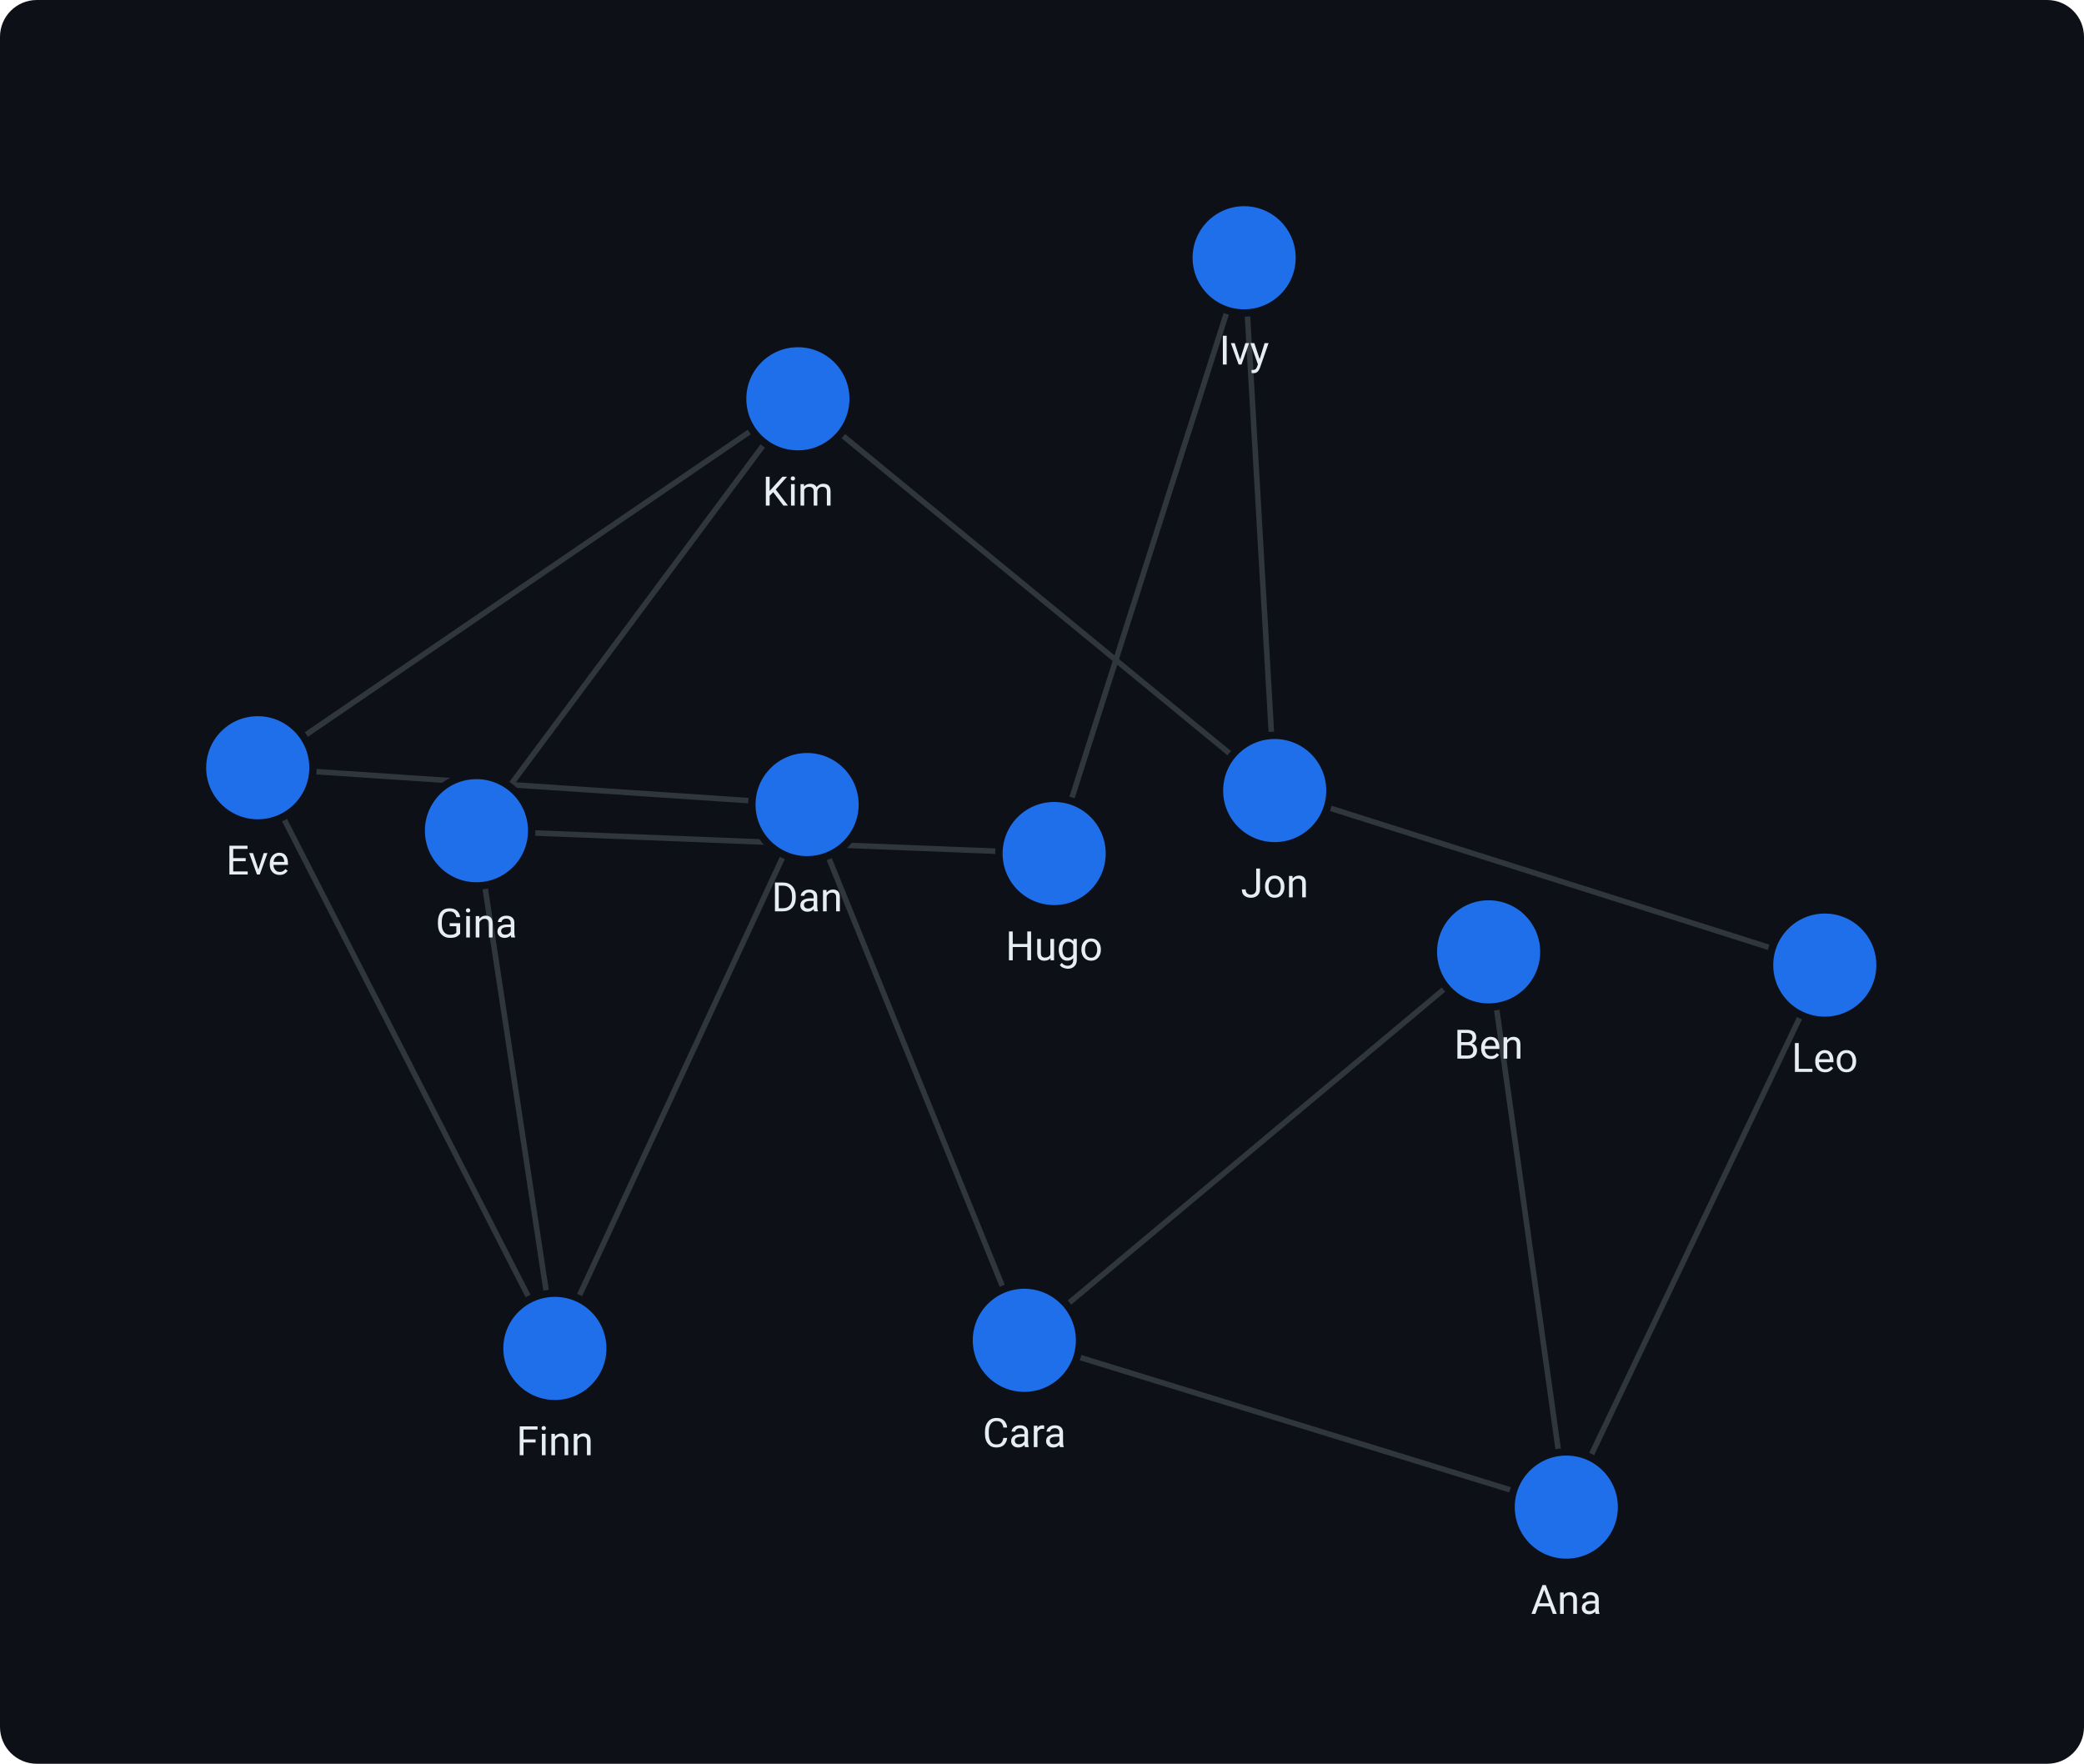
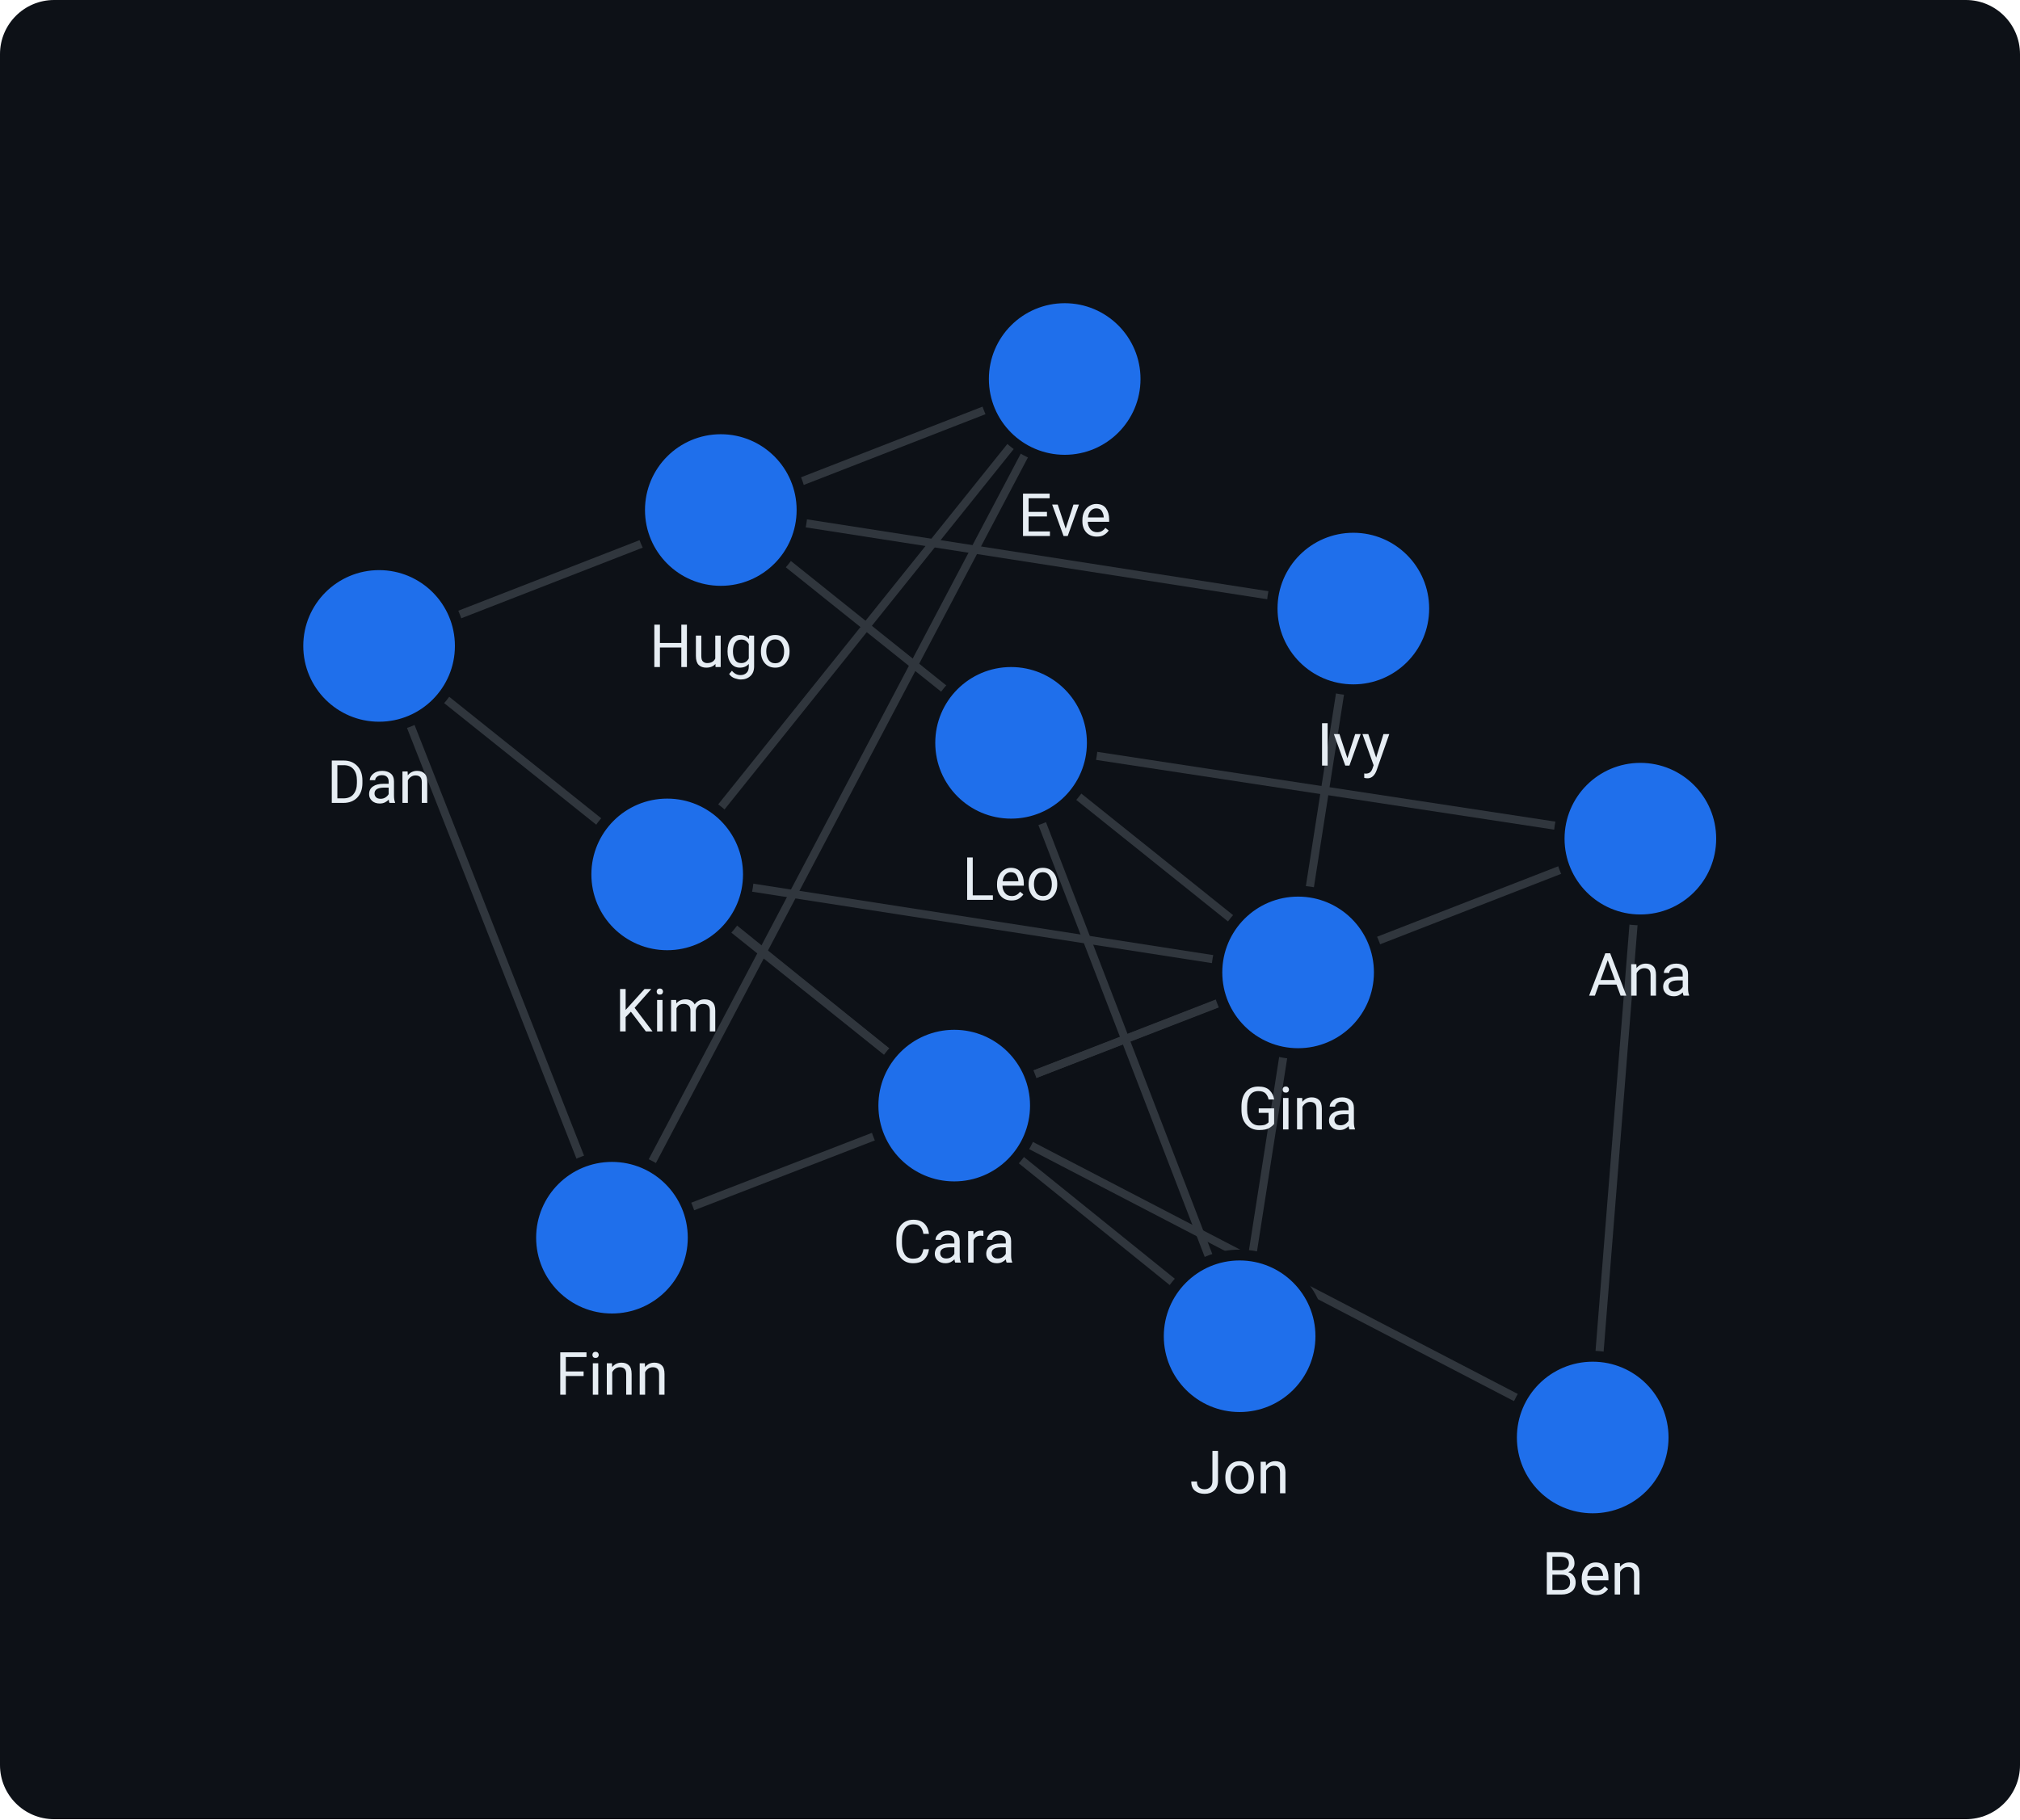
- <svg xmlns="http://www.w3.org/2000/svg" width="566" height="479" viewBox="0 0 566 479" font-family="-apple-system, Segoe UI, Roboto, sans-serif">
-   <rect width="566" height="479" rx="10" fill="#0d1117" />
-   <line x1="425.4" y1="409.3" x2="404.3" y2="258.5" stroke="#30363d" stroke-width="1.5" />
-   <line x1="425.4" y1="409.3" x2="278.2" y2="364.0" stroke="#30363d" stroke-width="1.5" />
-   <line x1="404.3" y1="258.5" x2="278.2" y2="364.0" stroke="#30363d" stroke-width="1.5" />
-   <line x1="278.2" y1="364.0" x2="219.2" y2="218.5" stroke="#30363d" stroke-width="1.5" />
-   <line x1="219.2" y1="218.5" x2="70.0" y2="208.5" stroke="#30363d" stroke-width="1.5" />
-   <line x1="70.0" y1="208.5" x2="150.7" y2="366.2" stroke="#30363d" stroke-width="1.5" />
-   <line x1="219.2" y1="218.5" x2="150.7" y2="366.2" stroke="#30363d" stroke-width="1.5" />
-   <line x1="150.7" y1="366.2" x2="129.4" y2="225.6" stroke="#30363d" stroke-width="1.5" />
-   <line x1="129.4" y1="225.6" x2="286.3" y2="231.8" stroke="#30363d" stroke-width="1.5" />
-   <line x1="286.3" y1="231.8" x2="337.9" y2="70.0" stroke="#30363d" stroke-width="1.5" />
-   <line x1="337.9" y1="70.0" x2="346.2" y2="214.7" stroke="#30363d" stroke-width="1.5" />
-   <line x1="346.2" y1="214.7" x2="216.7" y2="108.3" stroke="#30363d" stroke-width="1.5" />
-   <line x1="216.7" y1="108.3" x2="129.4" y2="225.6" stroke="#30363d" stroke-width="1.5" />
-   <line x1="495.6" y1="262.1" x2="346.2" y2="214.7" stroke="#30363d" stroke-width="1.5" />
-   <line x1="495.6" y1="262.1" x2="425.4" y2="409.3" stroke="#30363d" stroke-width="1.5" />
-   <line x1="70.0" y1="208.5" x2="216.7" y2="108.3" stroke="#30363d" stroke-width="1.5" />
-   <circle cx="425.4" cy="409.3" r="15" fill="#1f6feb" stroke="#0d1117" stroke-width="2" />
-   <text x="425.4" y="409.3" fill="#e6edf3" font-size="11" text-anchor="middle" dy="29">Ana</text>
-   <circle cx="404.3" cy="258.5" r="15" fill="#1f6feb" stroke="#0d1117" stroke-width="2" />
-   <text x="404.3" y="258.5" fill="#e6edf3" font-size="11" text-anchor="middle" dy="29">Ben</text>
-   <circle cx="278.2" cy="364.0" r="15" fill="#1f6feb" stroke="#0d1117" stroke-width="2" />
-   <text x="278.2" y="364.0" fill="#e6edf3" font-size="11" text-anchor="middle" dy="29">Cara</text>
-   <circle cx="219.2" cy="218.5" r="15" fill="#1f6feb" stroke="#0d1117" stroke-width="2" />
-   <text x="219.2" y="218.5" fill="#e6edf3" font-size="11" text-anchor="middle" dy="29">Dan</text>
-   <circle cx="70.0" cy="208.5" r="15" fill="#1f6feb" stroke="#0d1117" stroke-width="2" />
-   <text x="70.0" y="208.5" fill="#e6edf3" font-size="11" text-anchor="middle" dy="29">Eve</text>
-   <circle cx="150.7" cy="366.2" r="15" fill="#1f6feb" stroke="#0d1117" stroke-width="2" />
-   <text x="150.7" y="366.2" fill="#e6edf3" font-size="11" text-anchor="middle" dy="29">Finn</text>
-   <circle cx="129.4" cy="225.6" r="15" fill="#1f6feb" stroke="#0d1117" stroke-width="2" />
-   <text x="129.4" y="225.6" fill="#e6edf3" font-size="11" text-anchor="middle" dy="29">Gina</text>
-   <circle cx="286.3" cy="231.8" r="15" fill="#1f6feb" stroke="#0d1117" stroke-width="2" />
-   <text x="286.3" y="231.8" fill="#e6edf3" font-size="11" text-anchor="middle" dy="29">Hugo</text>
-   <circle cx="337.9" cy="70.0" r="15" fill="#1f6feb" stroke="#0d1117" stroke-width="2" />
-   <text x="337.9" y="70.0" fill="#e6edf3" font-size="11" text-anchor="middle" dy="29">Ivy</text>
-   <circle cx="346.2" cy="214.7" r="15" fill="#1f6feb" stroke="#0d1117" stroke-width="2" />
-   <text x="346.2" y="214.7" fill="#e6edf3" font-size="11" text-anchor="middle" dy="29">Jon</text>
-   <circle cx="216.7" cy="108.3" r="15" fill="#1f6feb" stroke="#0d1117" stroke-width="2" />
-   <text x="216.7" y="108.3" fill="#e6edf3" font-size="11" text-anchor="middle" dy="29">Kim</text>
-   <circle cx="495.6" cy="262.1" r="15" fill="#1f6feb" stroke="#0d1117" stroke-width="2" />
-   <text x="495.6" y="262.1" fill="#e6edf3" font-size="11" text-anchor="middle" dy="29">Leo</text>
+ <svg xmlns="http://www.w3.org/2000/svg" width="373" height="336" viewBox="0 0 373 336" font-family="-apple-system, Segoe UI, Roboto, sans-serif">
+   <rect width="373" height="336" rx="10" fill="#0d1117" />
+   <line x1="302.9" y1="154.9" x2="294.1" y2="265.5" stroke="#30363d" stroke-width="1.5" />
+   <line x1="302.9" y1="154.9" x2="176.2" y2="204.2" stroke="#30363d" stroke-width="1.5" />
+   <line x1="294.1" y1="265.5" x2="176.2" y2="204.2" stroke="#30363d" stroke-width="1.5" />
+   <line x1="176.2" y1="204.2" x2="70.0" y2="119.3" stroke="#30363d" stroke-width="1.5" />
+   <line x1="70.0" y1="119.3" x2="196.6" y2="70.0" stroke="#30363d" stroke-width="1.5" />
+   <line x1="196.6" y1="70.0" x2="113.0" y2="228.6" stroke="#30363d" stroke-width="1.5" />
+   <line x1="70.0" y1="119.3" x2="113.0" y2="228.6" stroke="#30363d" stroke-width="1.5" />
+   <line x1="113.0" y1="228.6" x2="239.7" y2="179.6" stroke="#30363d" stroke-width="1.5" />
+   <line x1="239.7" y1="179.6" x2="133.1" y2="94.2" stroke="#30363d" stroke-width="1.5" />
+   <line x1="133.1" y1="94.2" x2="249.9" y2="112.4" stroke="#30363d" stroke-width="1.5" />
+   <line x1="249.9" y1="112.4" x2="228.9" y2="246.8" stroke="#30363d" stroke-width="1.5" />
+   <line x1="228.9" y1="246.8" x2="123.2" y2="161.5" stroke="#30363d" stroke-width="1.5" />
+   <line x1="123.2" y1="161.5" x2="239.7" y2="179.6" stroke="#30363d" stroke-width="1.5" />
+   <line x1="186.7" y1="137.2" x2="228.9" y2="246.8" stroke="#30363d" stroke-width="1.5" />
+   <line x1="186.7" y1="137.2" x2="302.9" y2="154.9" stroke="#30363d" stroke-width="1.5" />
+   <line x1="196.6" y1="70.0" x2="123.2" y2="161.5" stroke="#30363d" stroke-width="1.5" />
+   <circle cx="302.9" cy="154.9" r="15" fill="#1f6feb" stroke="#0d1117" stroke-width="2" />
+   <text x="302.9" y="154.9" fill="#e6edf3" font-size="11" text-anchor="middle" dy="29">Ana</text>
+   <circle cx="294.1" cy="265.5" r="15" fill="#1f6feb" stroke="#0d1117" stroke-width="2" />
+   <text x="294.1" y="265.5" fill="#e6edf3" font-size="11" text-anchor="middle" dy="29">Ben</text>
+   <circle cx="176.2" cy="204.2" r="15" fill="#1f6feb" stroke="#0d1117" stroke-width="2" />
+   <text x="176.2" y="204.2" fill="#e6edf3" font-size="11" text-anchor="middle" dy="29">Cara</text>
+   <circle cx="70.0" cy="119.3" r="15" fill="#1f6feb" stroke="#0d1117" stroke-width="2" />
+   <text x="70.0" y="119.3" fill="#e6edf3" font-size="11" text-anchor="middle" dy="29">Dan</text>
+   <circle cx="196.6" cy="70.0" r="15" fill="#1f6feb" stroke="#0d1117" stroke-width="2" />
+   <text x="196.6" y="70.0" fill="#e6edf3" font-size="11" text-anchor="middle" dy="29">Eve</text>
+   <circle cx="113.0" cy="228.6" r="15" fill="#1f6feb" stroke="#0d1117" stroke-width="2" />
+   <text x="113.0" y="228.6" fill="#e6edf3" font-size="11" text-anchor="middle" dy="29">Finn</text>
+   <circle cx="239.7" cy="179.6" r="15" fill="#1f6feb" stroke="#0d1117" stroke-width="2" />
+   <text x="239.7" y="179.6" fill="#e6edf3" font-size="11" text-anchor="middle" dy="29">Gina</text>
+   <circle cx="133.1" cy="94.2" r="15" fill="#1f6feb" stroke="#0d1117" stroke-width="2" />
+   <text x="133.1" y="94.2" fill="#e6edf3" font-size="11" text-anchor="middle" dy="29">Hugo</text>
+   <circle cx="249.9" cy="112.4" r="15" fill="#1f6feb" stroke="#0d1117" stroke-width="2" />
+   <text x="249.9" y="112.4" fill="#e6edf3" font-size="11" text-anchor="middle" dy="29">Ivy</text>
+   <circle cx="228.9" cy="246.8" r="15" fill="#1f6feb" stroke="#0d1117" stroke-width="2" />
+   <text x="228.9" y="246.8" fill="#e6edf3" font-size="11" text-anchor="middle" dy="29">Jon</text>
+   <circle cx="123.2" cy="161.5" r="15" fill="#1f6feb" stroke="#0d1117" stroke-width="2" />
+   <text x="123.2" y="161.5" fill="#e6edf3" font-size="11" text-anchor="middle" dy="29">Kim</text>
+   <circle cx="186.7" cy="137.2" r="15" fill="#1f6feb" stroke="#0d1117" stroke-width="2" />
+   <text x="186.7" y="137.2" fill="#e6edf3" font-size="11" text-anchor="middle" dy="29">Leo</text>
</svg>
